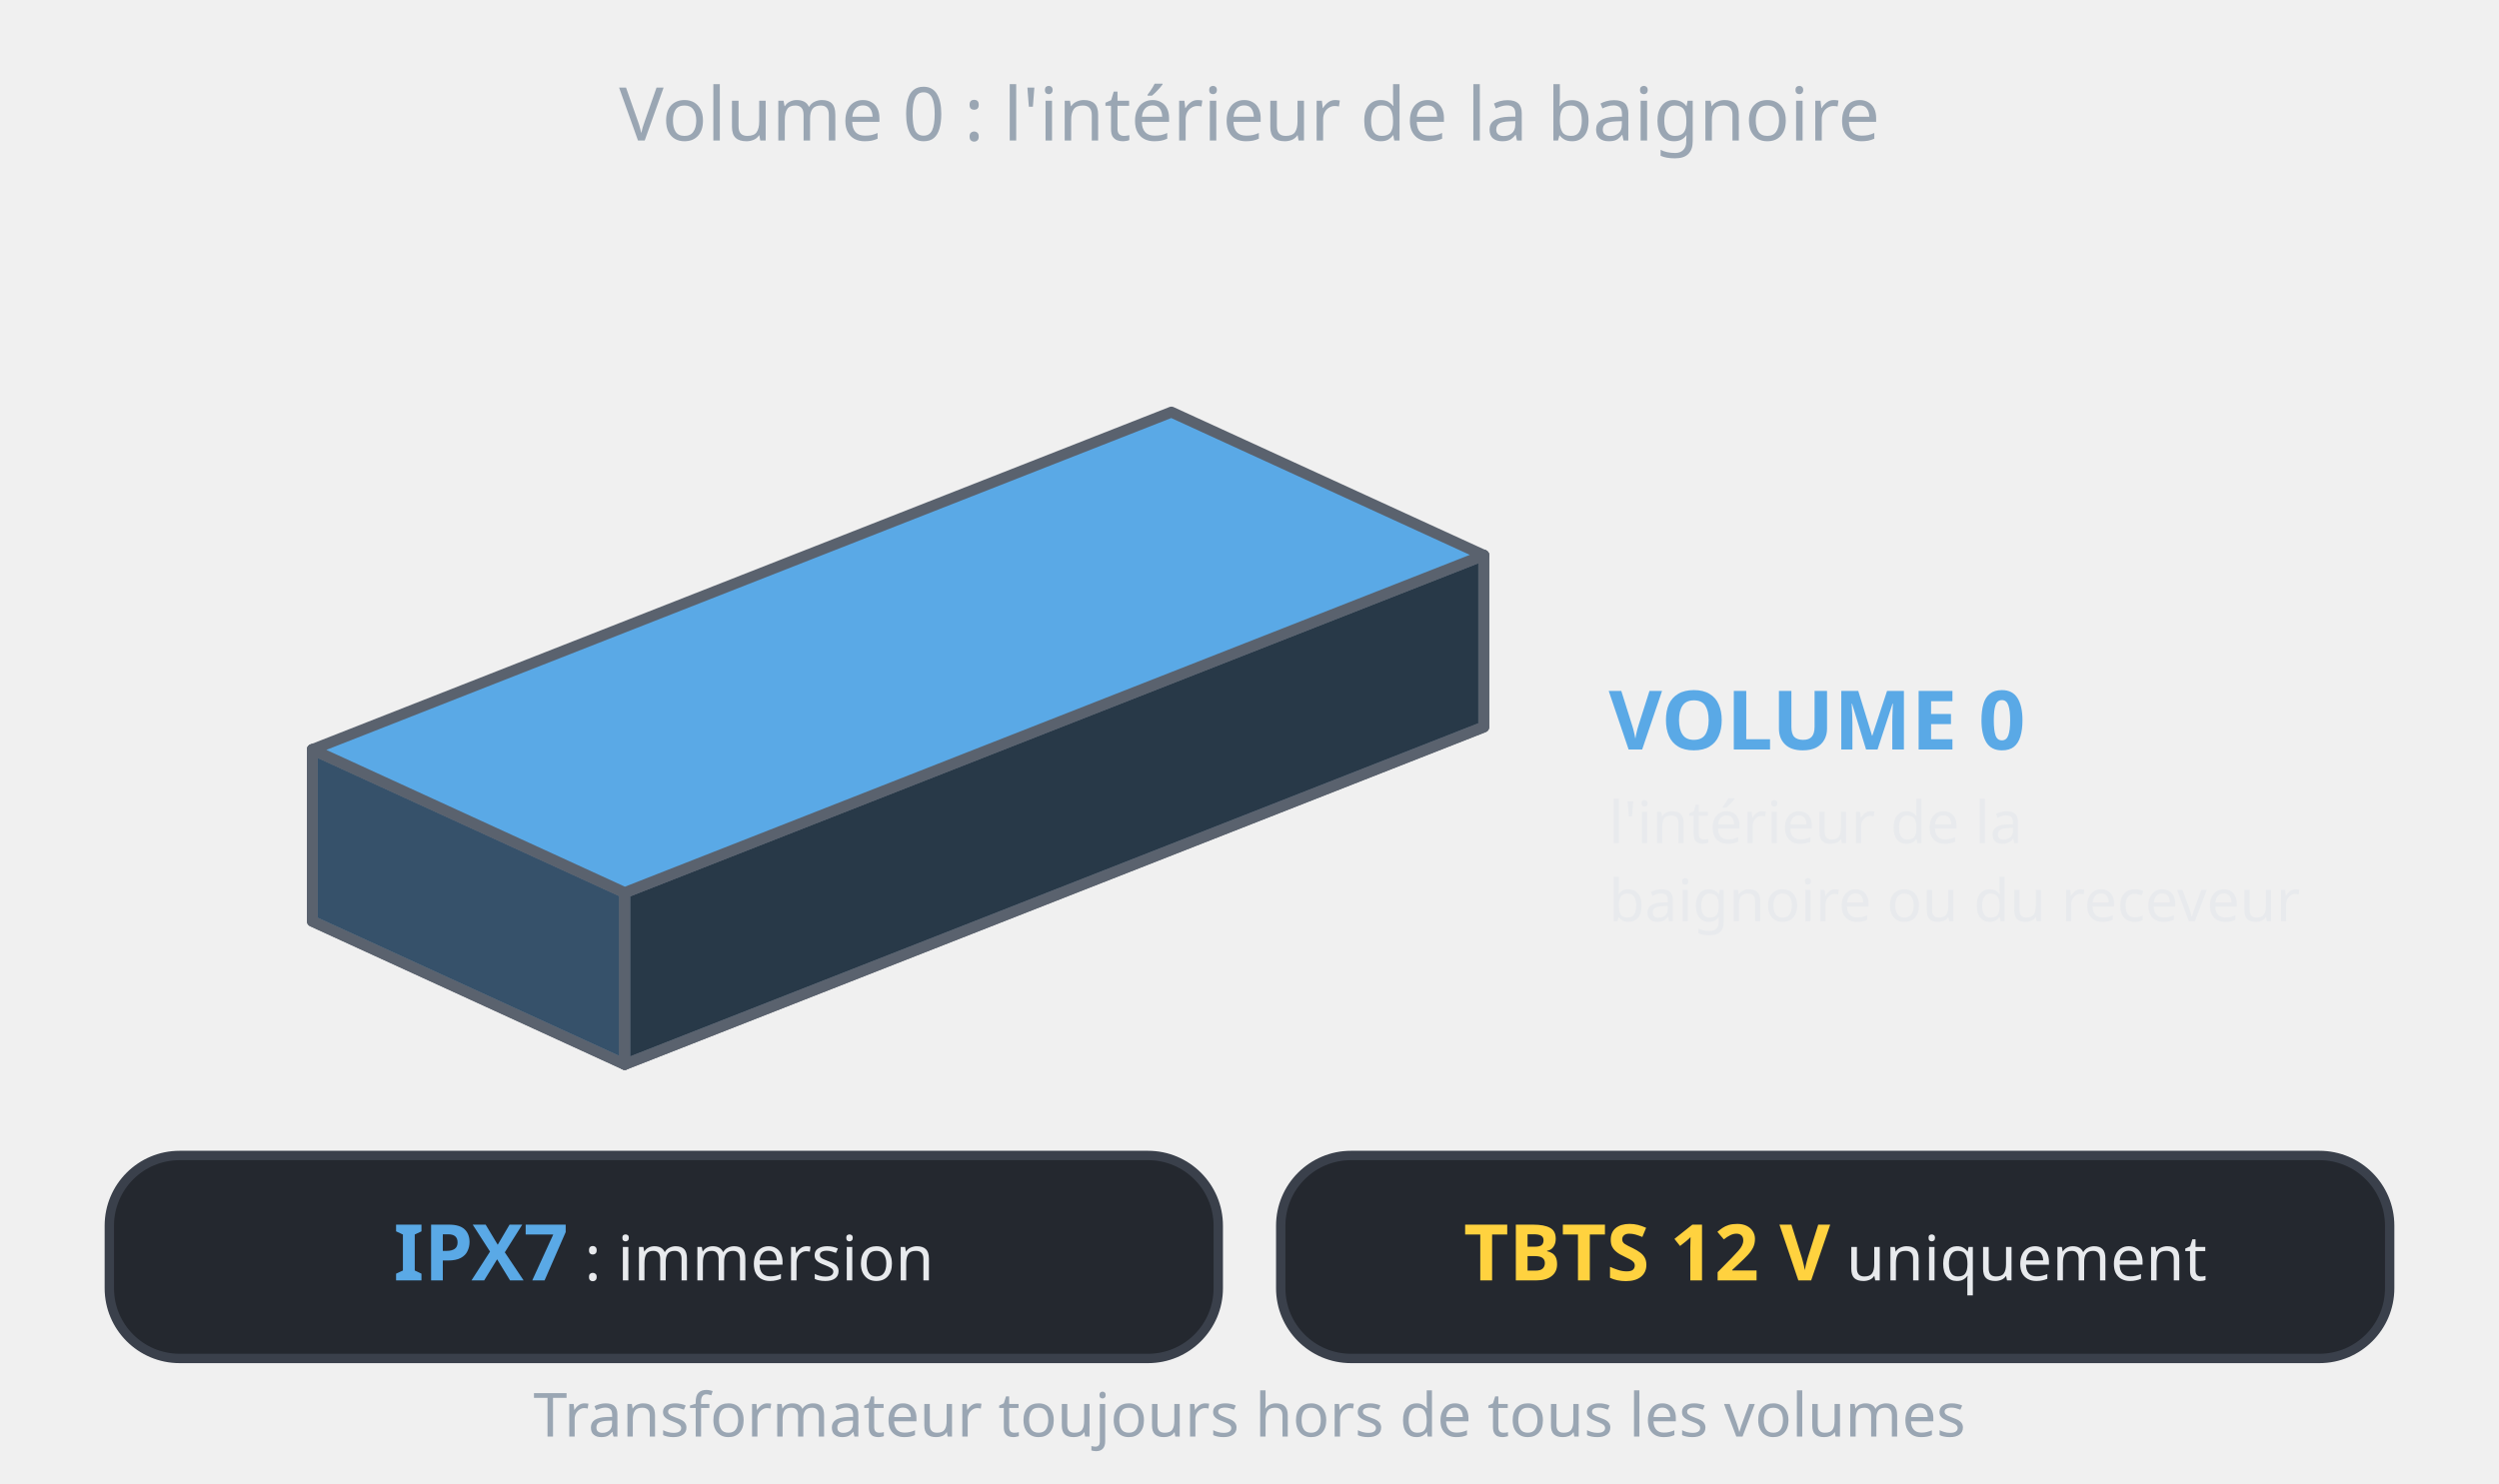
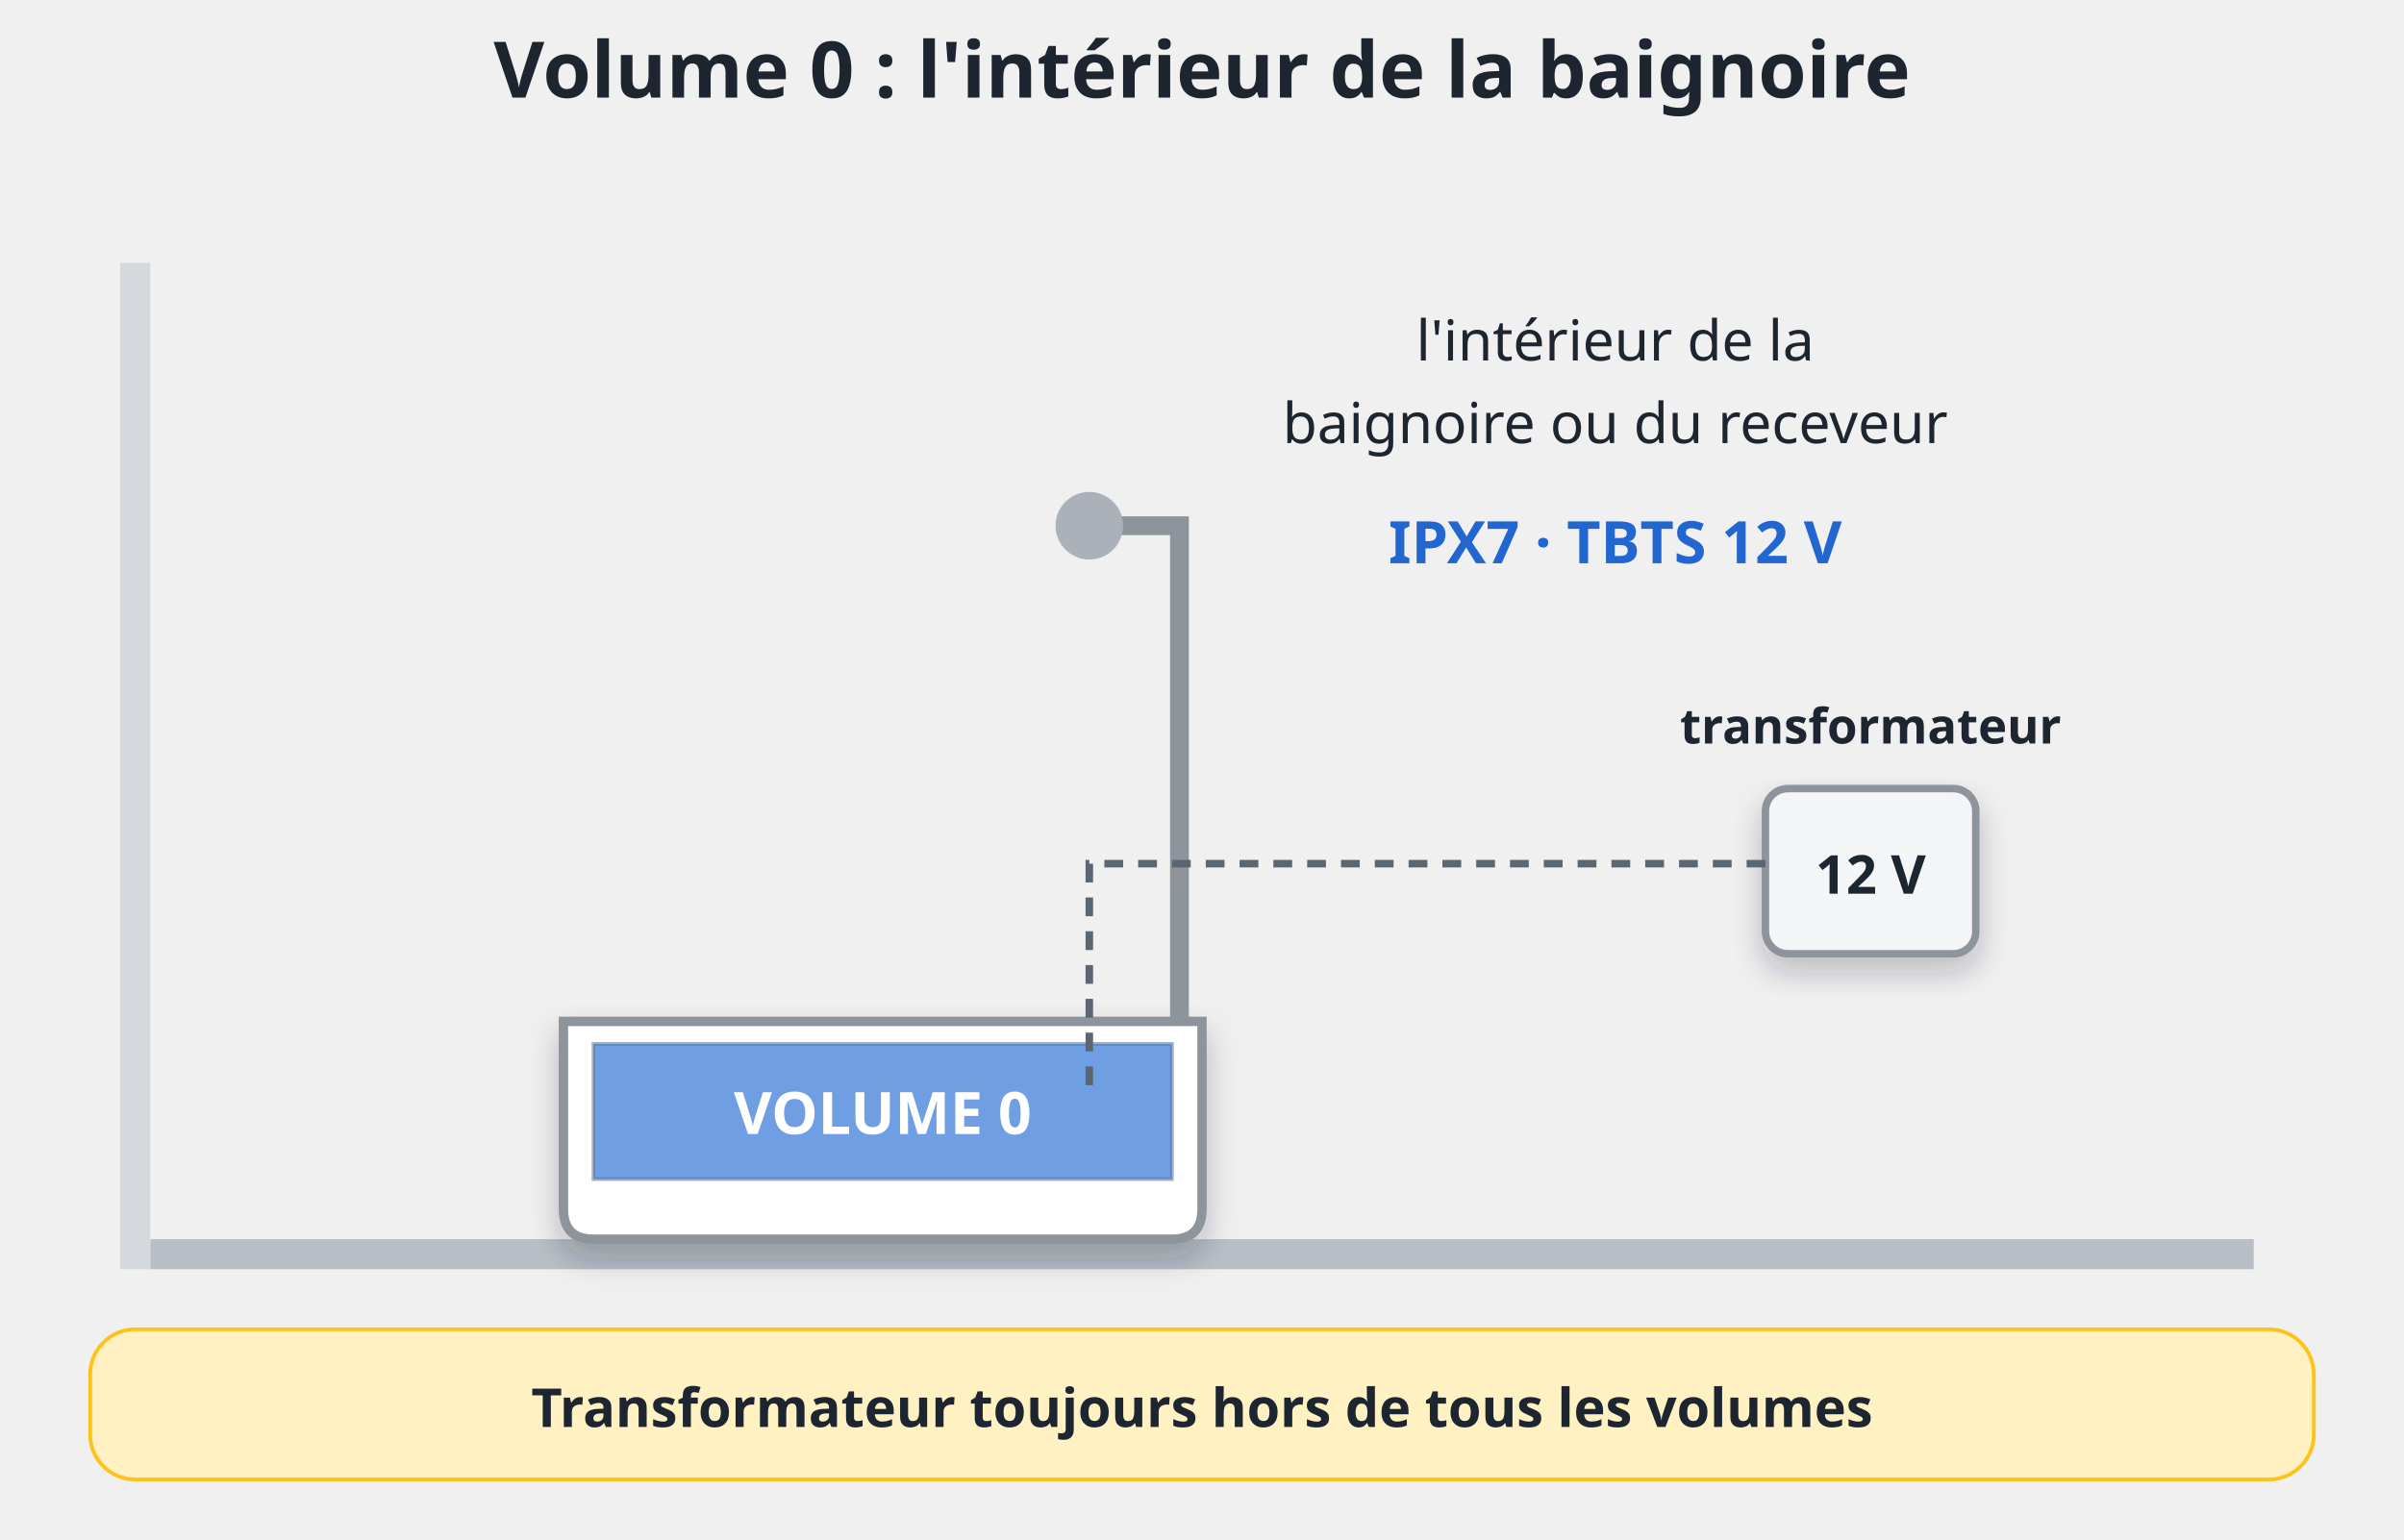
- <svg xmlns="http://www.w3.org/2000/svg" viewBox="0 0 320 190" font-family="'Segoe UI',system-ui,sans-serif" role="img" aria-label="Volume 0 : l'intérieur de la baignoire ou du receveur. Matériel IPX7, TBTS 12 V uniquement, transformateur hors de tous les volumes">
-   <text x="160" y="18" text-anchor="middle" font-size="9.5" fill="#9aa6b3" font-weight="normal">Volume 0 : l'intérieur de la baignoire</text>
-   <polygon points="40,96 80,114.333 80,136.333 40,118" fill="#262c34" stroke="#5a626e" stroke-width="1.4" stroke-linejoin="round" />
-   <polygon points="40,96 80,114.333 80,136.333 40,118" fill="#5aa9e6" fill-opacity="0.3" stroke="#5a626e" stroke-width="1.4" stroke-linejoin="round" />
-   <polygon points="80,114.333 190,71.119 190,93.119 80,136.333" fill="#1f242b" stroke="#5a626e" stroke-width="1.4" stroke-linejoin="round" />
-   <polygon points="80,114.333 190,71.119 190,93.119 80,136.333" fill="#5aa9e6" fill-opacity="0.16" stroke="#5a626e" stroke-width="1.4" stroke-linejoin="round" />
-   <polygon points="40,96 150,52.786 190,71.119 80,114.333" fill="#5aa9e6" stroke="#5a626e" stroke-width="1.4" stroke-linejoin="round" />
-   <text x="206" y="96" text-anchor="start" font-size="10.5" fill="#5aa9e6" font-weight="bold">VOLUME 0</text>
-   <text x="206" y="108" text-anchor="start" font-size="7.5" fill="#e8eaed" font-weight="normal">l'intérieur de la</text>
-   <text x="206" y="118" text-anchor="start" font-size="7.5" fill="#e8eaed" font-weight="normal">baignoire ou du receveur</text>
-   <rect x="14" y="148" width="142" height="26" rx="9" fill="#24282f" stroke="#3a404b" stroke-width="1.2" />
-   <text x="85.0" y="164.0" text-anchor="middle" font-size="8" fill="#e8eaed" font-weight="normal">
-     <tspan fill="#5aa9e6" font-weight="bold" font-size="10">IPX7</tspan> : immersion</text>
-   <rect x="164" y="148" width="142" height="26" rx="9" fill="#24282f" stroke="#3a404b" stroke-width="1.2" />
-   <text x="235.0" y="164.0" text-anchor="middle" font-size="8" fill="#e8eaed" font-weight="normal">
-     <tspan fill="#ffd23f" font-weight="bold" font-size="10">TBTS 12 V</tspan> uniquement</text>
-   <text x="160" y="184" text-anchor="middle" font-size="7.8" fill="#9aa6b3" font-weight="normal">Transformateur toujours hors de tous les volumes</text>
+ <svg xmlns="http://www.w3.org/2000/svg" viewBox="0 0 640 410" font-family="'Segoe UI',system-ui,sans-serif" role="img" aria-label="Volume 0 : l'intérieur de la baignoire ou du receveur de douche. Matériel IPX7, très basse tension de sécurité 12 V uniquement ; le transformateur est toujours placé hors de tous les volumes">
+   <defs>
+     <linearGradient id="corps" x1="0" y1="0" x2="1" y2="0">
+       <stop offset="0" stop-color="#eef0f2" />
+       <stop offset=".5" stop-color="#fdfdfd" />
+       <stop offset="1" stop-color="#dfe2e6" />
+     </linearGradient>
+     <linearGradient id="nez" x1="0" y1="0" x2="0" y2="1">
+       <stop offset="0" stop-color="#ffffff" />
+       <stop offset="1" stop-color="#e9ebee" />
+     </linearGradient>
+     <linearGradient id="manette" x1="0" y1="0" x2="0" y2="1">
+       <stop offset="0" stop-color="#4a5058" />
+       <stop offset="1" stop-color="#23272c" />
+     </linearGradient>
+     <radialGradient id="vis" cx=".4" cy=".35" r=".7">
+       <stop offset="0" stop-color="#f1f2f4" />
+       <stop offset="1" stop-color="#8d949c" />
+     </radialGradient>
+     <linearGradient id="cuivreH" x1="0" y1="0" x2="0" y2="1">
+       <stop offset="0" stop-color="#f0b77a" />
+       <stop offset=".5" stop-color="#c9782f" />
+       <stop offset="1" stop-color="#8f4f17" />
+     </linearGradient>
+     <linearGradient id="cuivreV" x1="0" y1="0" x2="1" y2="0">
+       <stop offset="0" stop-color="#8f4f17" />
+       <stop offset=".45" stop-color="#f0b77a" />
+       <stop offset="1" stop-color="#9a5a1f" />
+     </linearGradient>
+     <linearGradient id="acierH" x1="0" y1="0" x2="0" y2="1">
+       <stop offset="0" stop-color="#f4f5f7" />
+       <stop offset=".5" stop-color="#aab1b9" />
+       <stop offset="1" stop-color="#7d858e" />
+     </linearGradient>
+     <linearGradient id="cylH" x1="0" y1="0" x2="0" y2="1">
+       <stop offset="0" stop-color="#d9dde1" />
+       <stop offset=".35" stop-color="#ffffff" />
+       <stop offset="1" stop-color="#c3c8ce" />
+     </linearGradient>
+     <linearGradient id="gaineV" x1="0" y1="0" x2="1" y2="0">
+       <stop offset="0" stop-color="#a81d1d" />
+       <stop offset=".4" stop-color="#ef4a4a" />
+       <stop offset="1" stop-color="#b02020" />
+     </linearGradient>
+     <linearGradient id="chaud" x1="0" y1="0" x2="1" y2="0">
+       <stop offset="0" stop-color="#3a3f46" />
+       <stop offset=".5" stop-color="#e8590c" />
+       <stop offset="1" stop-color="#ff3b1f" />
+     </linearGradient>
+     <linearGradient id="icta" x1="0" y1="0" x2="0" y2="1">
+       <stop offset="0" stop-color="#8d949c" />
+       <stop offset=".3" stop-color="#dfe3e7" />
+       <stop offset="1" stop-color="#6b727a" />
+     </linearGradient>
+     <linearGradient id="tpc" x1="0" y1="0" x2="0" y2="1">
+       <stop offset="0" stop-color="#b02020" />
+       <stop offset=".3" stop-color="#ff6b5e" />
+       <stop offset="1" stop-color="#8e1414" />
+     </linearGradient>
+     <linearGradient id="irl" x1="0" y1="0" x2="0" y2="1">
+       <stop offset="0" stop-color="#aab1b9" />
+       <stop offset=".3" stop-color="#f1f3f5" />
+       <stop offset="1" stop-color="#8d949c" />
+     </linearGradient>
+     <linearGradient id="terre" x1="0" y1="0" x2="0" y2="1">
+       <stop offset="0" stop-color="#c9a877" />
+       <stop offset="1" stop-color="#a98557" />
+     </linearGradient>
+     <pattern id="vj" width="16" height="16" patternUnits="userSpaceOnUse" patternTransform="rotate(35)">
+       <rect width="16" height="16" fill="#2e9e4f" />
+       <rect width="7" height="16" fill="#f2d21a" />
+     </pattern>
+     <filter id="ombre" x="-15%" y="-15%" width="130%" height="140%">
+       <feDropShadow dx="0" dy="4" stdDeviation="4" flood-color="#1b2430" flood-opacity=".25" />
+     </filter>
+     <g id="borne">
+       <rect x="-12" y="-12" width="24" height="24" rx="4" fill="#2b3036" />
+       <circle r="8" fill="url(#vis)" />
+       <rect x="-6" y="-1.2" width="12" height="2.4" rx="1" fill="#5a616a" transform="rotate(-25)" />
+     </g>
+     <linearGradient id="cellule" x1="0" y1="0" x2="1" y2="1">
+       <stop offset="0" stop-color="#2b4a8a" />
+       <stop offset="1" stop-color="#16285a" />
+     </linearGradient>
+     <linearGradient id="cuve" x1="0" y1="0" x2="0" y2="1">
+       <stop offset="0" stop-color="#ff6b5e" />
+       <stop offset=".55" stop-color="#ffb3a0" />
+       <stop offset="1" stop-color="#7fb8f0" />
+     </linearGradient>
+   </defs>
+   <text x="320.0" y="26" text-anchor="middle" font-size="20.8" font-weight="800" fill="#1c2530">Volume 0 : l'intérieur de la baignoire</text>
+   <rect x="40" y="330" width="560" height="8" fill="#b9bfc6" />
+   <rect x="32" y="70" width="8" height="268" fill="#d5d9de" />
+   <g filter="url(#ombre)">
+     <path d="M150 272 H320 V322 q0 8 -8 8 H158 q-8 0 -8 -8 Z" fill="#fff" stroke="#8d949c" stroke-width="2.5" />
+   </g>
+   <path d="M158 278 H312 V314 H158 Z" fill="#cfe3f7" stroke="#aab1b9" />
+   <path d="M158 278 H312 V314 H158 Z" fill="#2166d1" opacity=".55" />
+   <path d="M296 140 H314 V272" fill="none" stroke="#8d949c" stroke-width="5" />
+   <circle cx="290" cy="140" r="9" fill="#aab1b9" />
+   <text x="235.0" y="302" text-anchor="middle" font-size="15.6" font-weight="800" fill="#fff">VOLUME 0</text>
+   <g filter="url(#ombre)">
+     <rect x="470" y="210" width="56" height="44" rx="6" fill="#f4f5f7" stroke="#8d949c" stroke-width="2" />
+   </g>
+   <text x="498" y="238.0" text-anchor="middle" font-size="14.3" font-weight="800" fill="#1c2530">12 V</text>
+   <path d="M470 230 H290 V290" fill="none" stroke="#5b6673" stroke-width="2" stroke-dasharray="5 4" />
+   <text x="498" y="198.0" text-anchor="middle" font-size="13.0" font-weight="800" fill="#1c2530">transformateur</text>
+   <text x="430" y="96" text-anchor="middle" font-size="15.0" font-weight="500" fill="#1c2530">l'intérieur de la</text>
+   <text x="430" y="118" text-anchor="middle" font-size="15.0" font-weight="500" fill="#1c2530">baignoire ou du receveur</text>
+   <text x="430" y="150" text-anchor="middle" font-size="15.6" font-weight="800" fill="#2166d1">IPX7 · TBTS 12 V</text>
+   <rect x="24" y="354" width="592" height="40" rx="12" fill="#fff1c2" stroke="#ffc21a" />
+   <text x="320" y="380.0" text-anchor="middle" font-size="14.3" font-weight="800" fill="#1c2530">Transformateur toujours hors de tous les volumes</text>
</svg>
